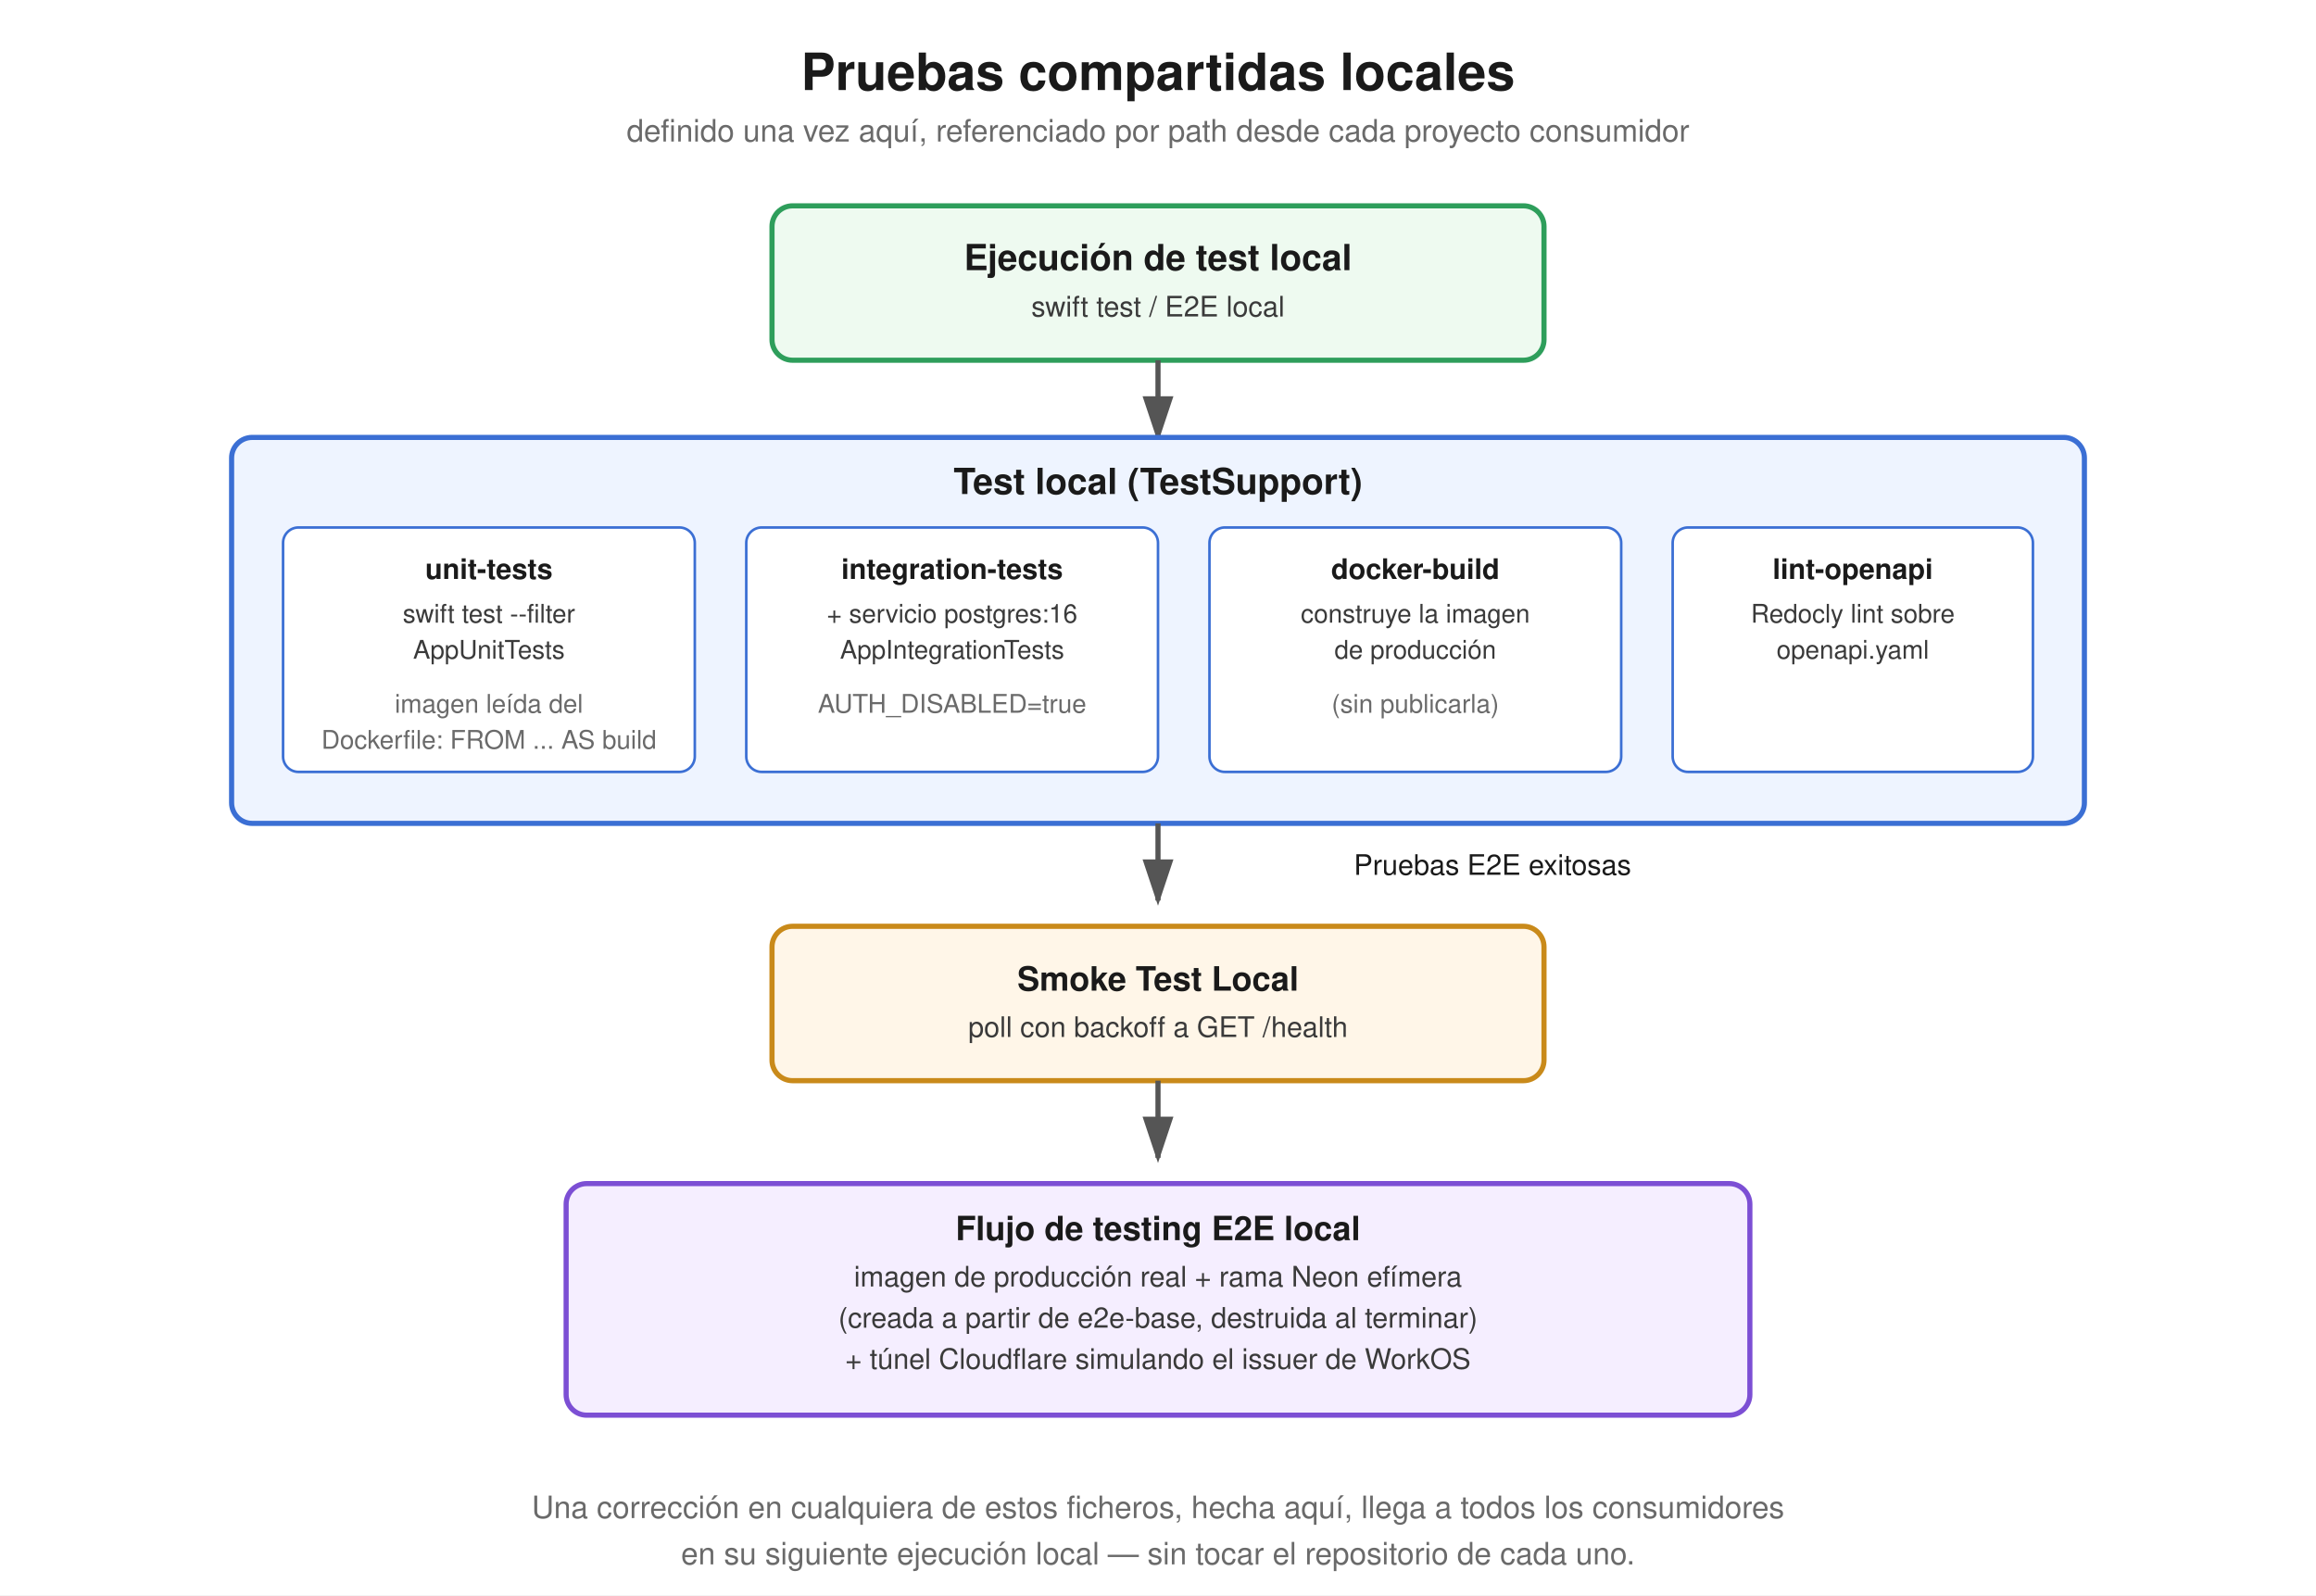
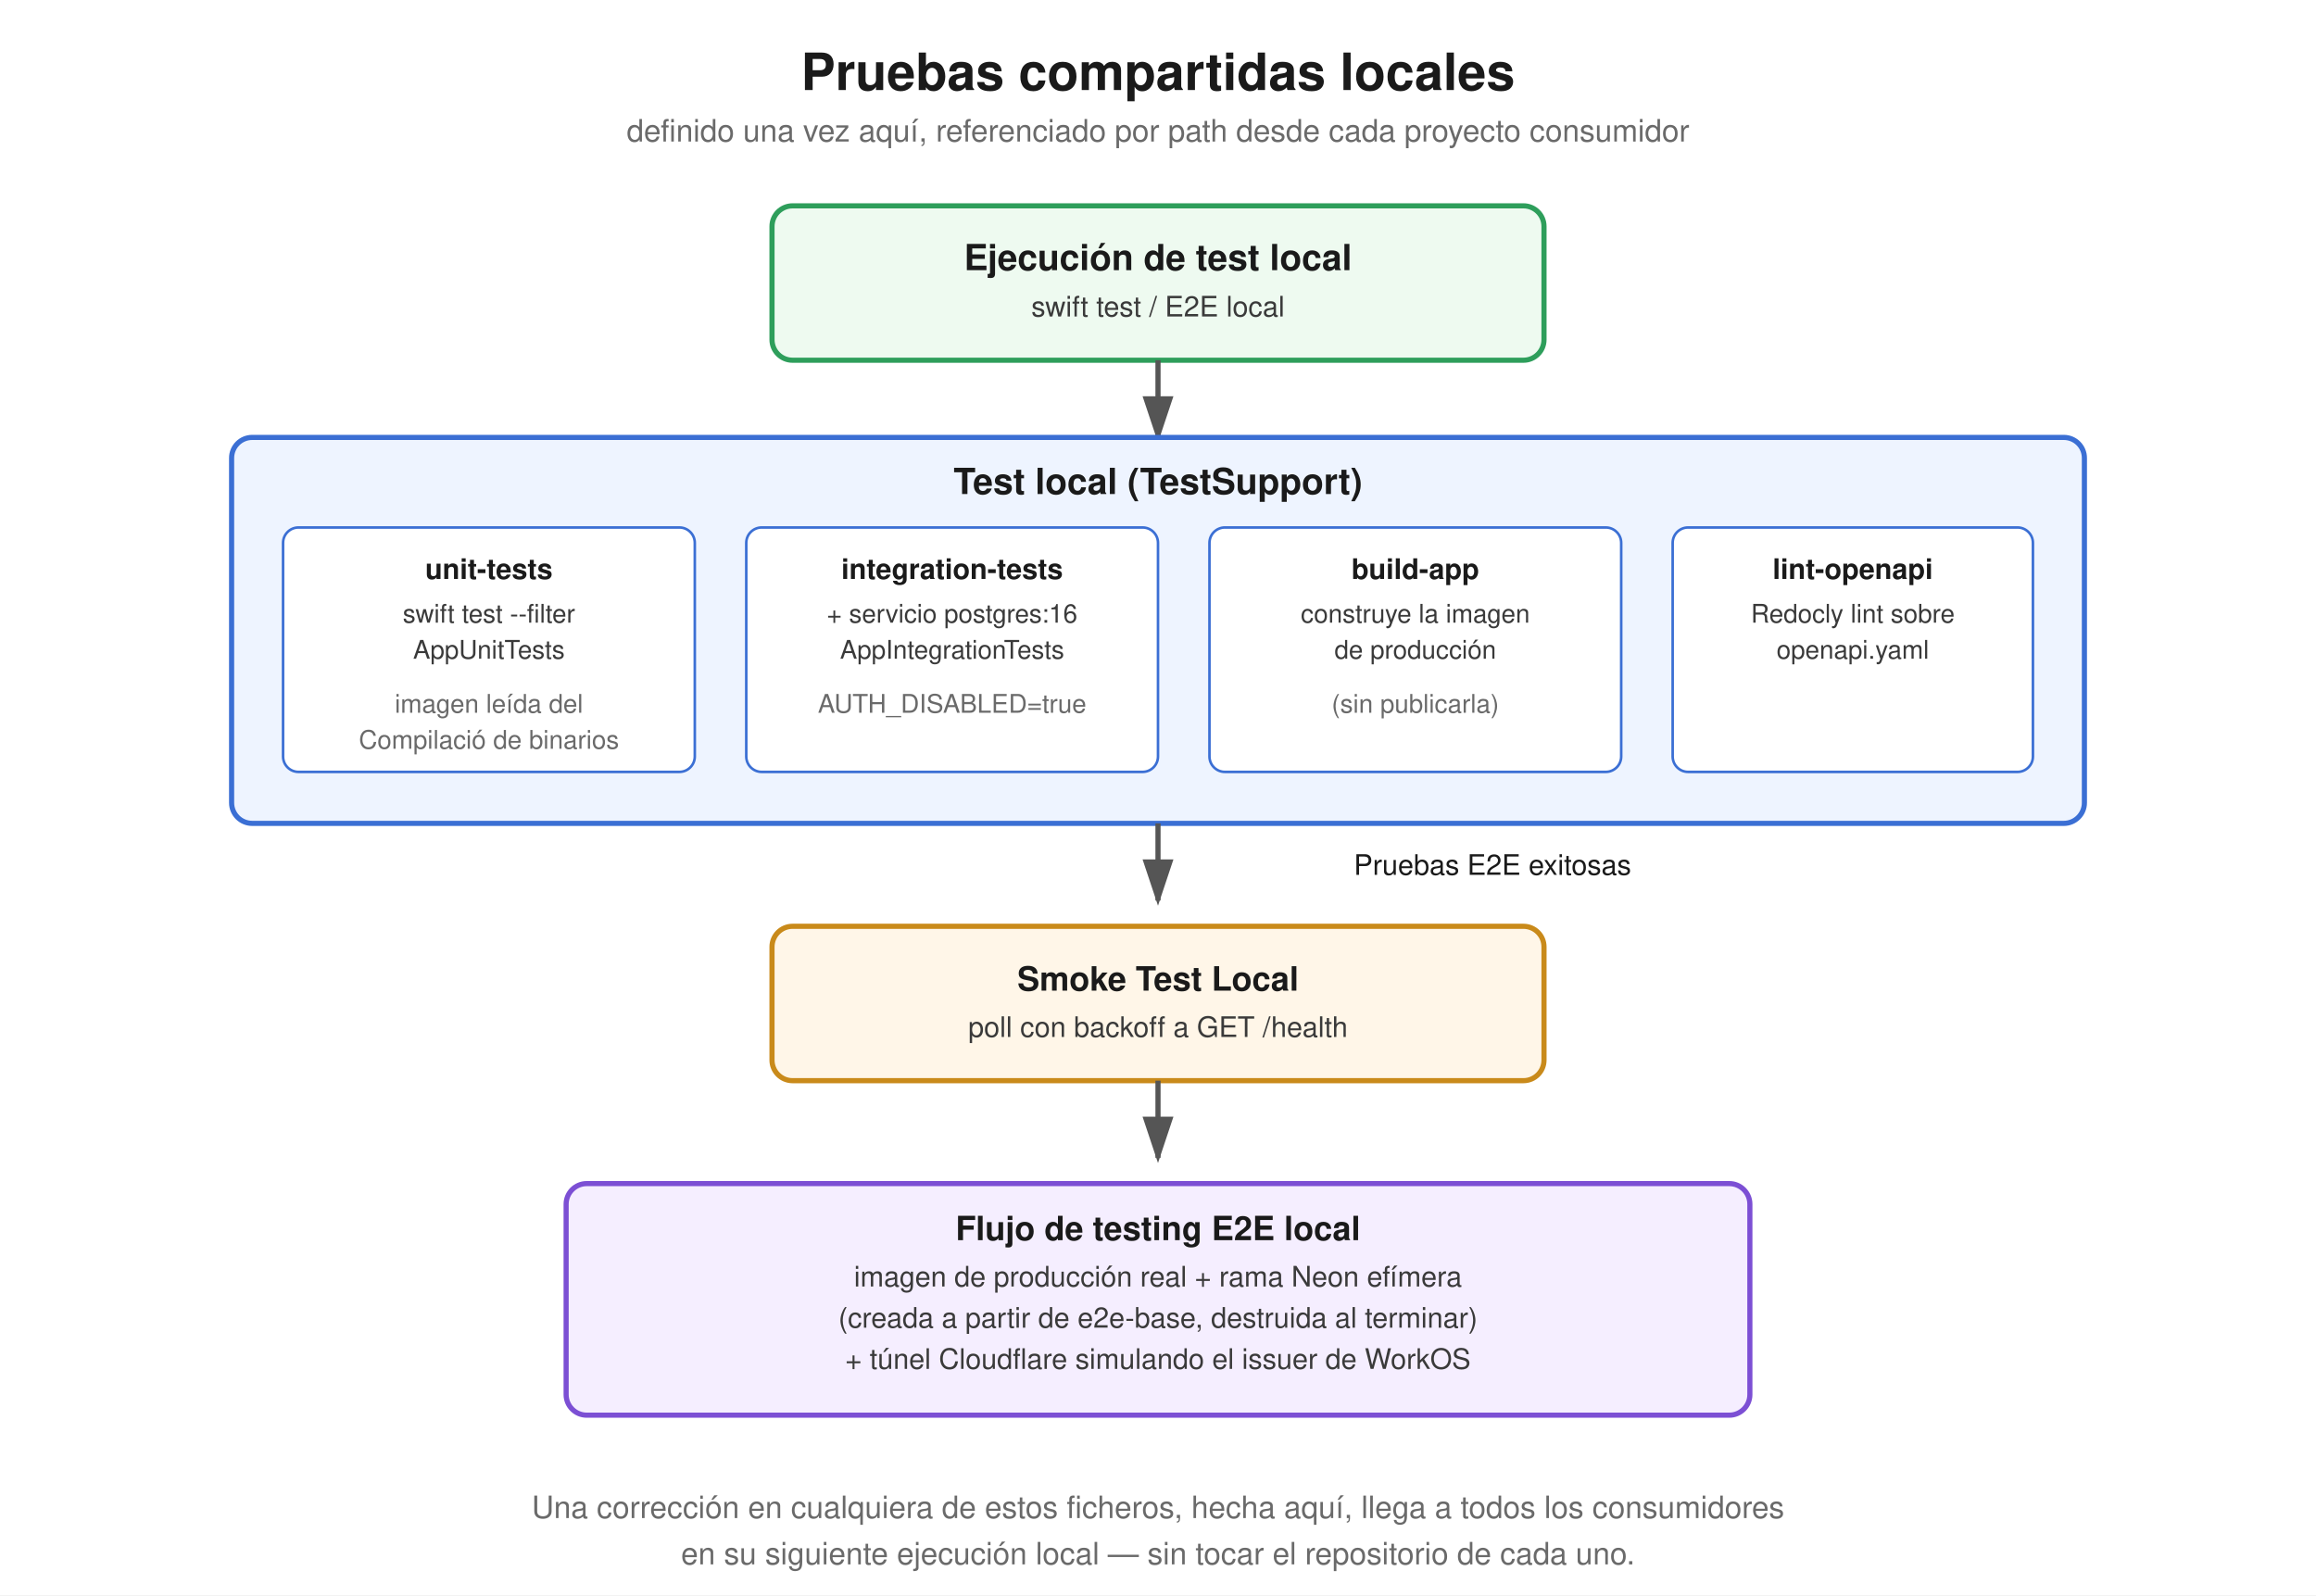
<svg xmlns="http://www.w3.org/2000/svg" viewBox="0 0 900 620" font-family="-apple-system, Helvetica, Arial, sans-serif">
  <rect x="0" y="0" width="900" height="620" fill="#ffffff" />
  <text x="450" y="35" text-anchor="middle" font-size="20" font-weight="700" fill="#1a1a1a">Pruebas compartidas locales</text>
  <text x="450" y="55" text-anchor="middle" font-size="12" fill="#6a6a6a">definido una vez aquí, referenciado por path desde cada proyecto consumidor</text>
  <rect x="300" y="80" width="300" height="60" rx="8" fill="#eefaf0" stroke="#2e9e5b" stroke-width="2" />
  <text x="450" y="105" text-anchor="middle" font-size="14" font-weight="600" fill="#1a1a1a">Ejecución de test local</text>
  <text x="450" y="123" text-anchor="middle" font-size="11" fill="#3a3a3a">swift test / E2E local</text>
  <line x1="450" y1="140" x2="450" y2="170" stroke="#555" stroke-width="2" marker-end="url(#a)" />
  <rect x="90" y="170" width="720" height="150" rx="8" fill="#eef4ff" stroke="#3b6fd4" stroke-width="2" />
  <text x="450" y="192" text-anchor="middle" font-size="14" font-weight="700" fill="#1a1a1a">Test local (TestSupport)</text>
  <rect x="110" y="205" width="160" height="95" rx="6" fill="#ffffff" stroke="#3b6fd4" />
  <text x="190" y="225" text-anchor="middle" font-size="11" font-weight="600" fill="#1a1a1a">unit-tests</text>
  <text x="190" y="242" text-anchor="middle" font-size="10" fill="#3a3a3a">swift test --filter</text>
  <text x="190" y="256" text-anchor="middle" font-size="10" fill="#3a3a3a">AppUnitTests</text>
  <text x="190" y="277" text-anchor="middle" font-size="10" fill="#6a6a6a">imagen leída del</text>
-   <text x="190" y="291" text-anchor="middle" font-size="10" fill="#6a6a6a">Dockerfile: FROM ... AS build</text>
+   <text x="190" y="291" text-anchor="middle" font-size="10" fill="#6a6a6a">Compilació de binarios</text>
  <rect x="290" y="205" width="160" height="95" rx="6" fill="#ffffff" stroke="#3b6fd4" />
  <text x="370" y="225" text-anchor="middle" font-size="11" font-weight="600" fill="#1a1a1a">integration-tests</text>
  <text x="370" y="242" text-anchor="middle" font-size="10" fill="#3a3a3a">+ servicio postgres:16</text>
  <text x="370" y="256" text-anchor="middle" font-size="10" fill="#3a3a3a">AppIntegrationTests</text>
  <text x="370" y="277" text-anchor="middle" font-size="10" fill="#6a6a6a">AUTH_DISABLED=true</text>
  <rect x="470" y="205" width="160" height="95" rx="6" fill="#ffffff" stroke="#3b6fd4" />
-   <text x="550" y="225" text-anchor="middle" font-size="11" font-weight="600" fill="#1a1a1a">docker-build</text>
+   <text x="550" y="225" text-anchor="middle" font-size="11" font-weight="600" fill="#1a1a1a">build-app</text>
  <text x="550" y="242" text-anchor="middle" font-size="10" fill="#3a3a3a">construye la imagen</text>
  <text x="550" y="256" text-anchor="middle" font-size="10" fill="#3a3a3a">de producción</text>
  <text x="550" y="277" text-anchor="middle" font-size="10" fill="#6a6a6a">(sin publicarla)</text>
  <rect x="650" y="205" width="140" height="95" rx="6" fill="#ffffff" stroke="#3b6fd4" />
  <text x="720" y="225" text-anchor="middle" font-size="11" font-weight="600" fill="#1a1a1a">lint-openapi</text>
  <text x="720" y="242" text-anchor="middle" font-size="10" fill="#3a3a3a">Redocly lint sobre</text>
  <text x="720" y="256" text-anchor="middle" font-size="10" fill="#3a3a3a">openapi.yaml</text>
  <line x1="450" y1="320" x2="450" y2="350" stroke="#555" stroke-width="2" marker-end="url(#a)" />
  <text x="580" y="340" text-anchor="middle" font-size="11" fill="#1a1a1a">Pruebas E2E exitosas</text>
  <rect x="300" y="360" width="300" height="60" rx="8" fill="#fff6e8" stroke="#c98a1a" stroke-width="2" />
  <text x="450" y="385" text-anchor="middle" font-size="13" font-weight="600" fill="#1a1a1a">Smoke Test Local</text>
  <text x="450" y="403" text-anchor="middle" font-size="11" fill="#3a3a3a">poll con backoff a GET /health</text>
  <line x1="450" y1="420" x2="450" y2="450" stroke="#555" stroke-width="2" marker-end="url(#a)" />
  <rect x="220" y="460" width="460" height="90" rx="8" fill="#f5eeff" stroke="#7c4fd4" stroke-width="2" />
  <text x="450" y="482" text-anchor="middle" font-size="13" font-weight="600" fill="#1a1a1a">Flujo de testing E2E local</text>
  <text x="450" y="500" text-anchor="middle" font-size="11" fill="#3a3a3a">imagen de producción real + rama Neon efímera</text>
  <text x="450" y="516" text-anchor="middle" font-size="11" fill="#3a3a3a">(creada a partir de e2e-base, destruida al terminar)</text>
  <text x="450" y="532" text-anchor="middle" font-size="11" fill="#3a3a3a">+ túnel Cloudflare simulando el issuer de WorkOS</text>
  <text x="450" y="590" text-anchor="middle" font-size="12" fill="#6a6a6a">Una corrección en cualquiera de estos ficheros, hecha aquí, llega a todos los consumidores</text>
  <text x="450" y="608" text-anchor="middle" font-size="12" fill="#6a6a6a">en su siguiente ejecución local — sin tocar el repositorio de cada uno.</text>
  <defs>
    <marker id="a" markerWidth="10" markerHeight="10" refX="8" refY="3" orient="auto" markerUnits="strokeWidth">
      <path d="M0,0 L0,6 L9,3 z" fill="#555" />
    </marker>
    <marker id="o" markerWidth="10" markerHeight="10" refX="8" refY="3" orient="auto" markerUnits="strokeWidth">
      <path d="M0,0 L0,6 L9,3 z" fill="#c98a1a" />
    </marker>
  </defs>
</svg>
